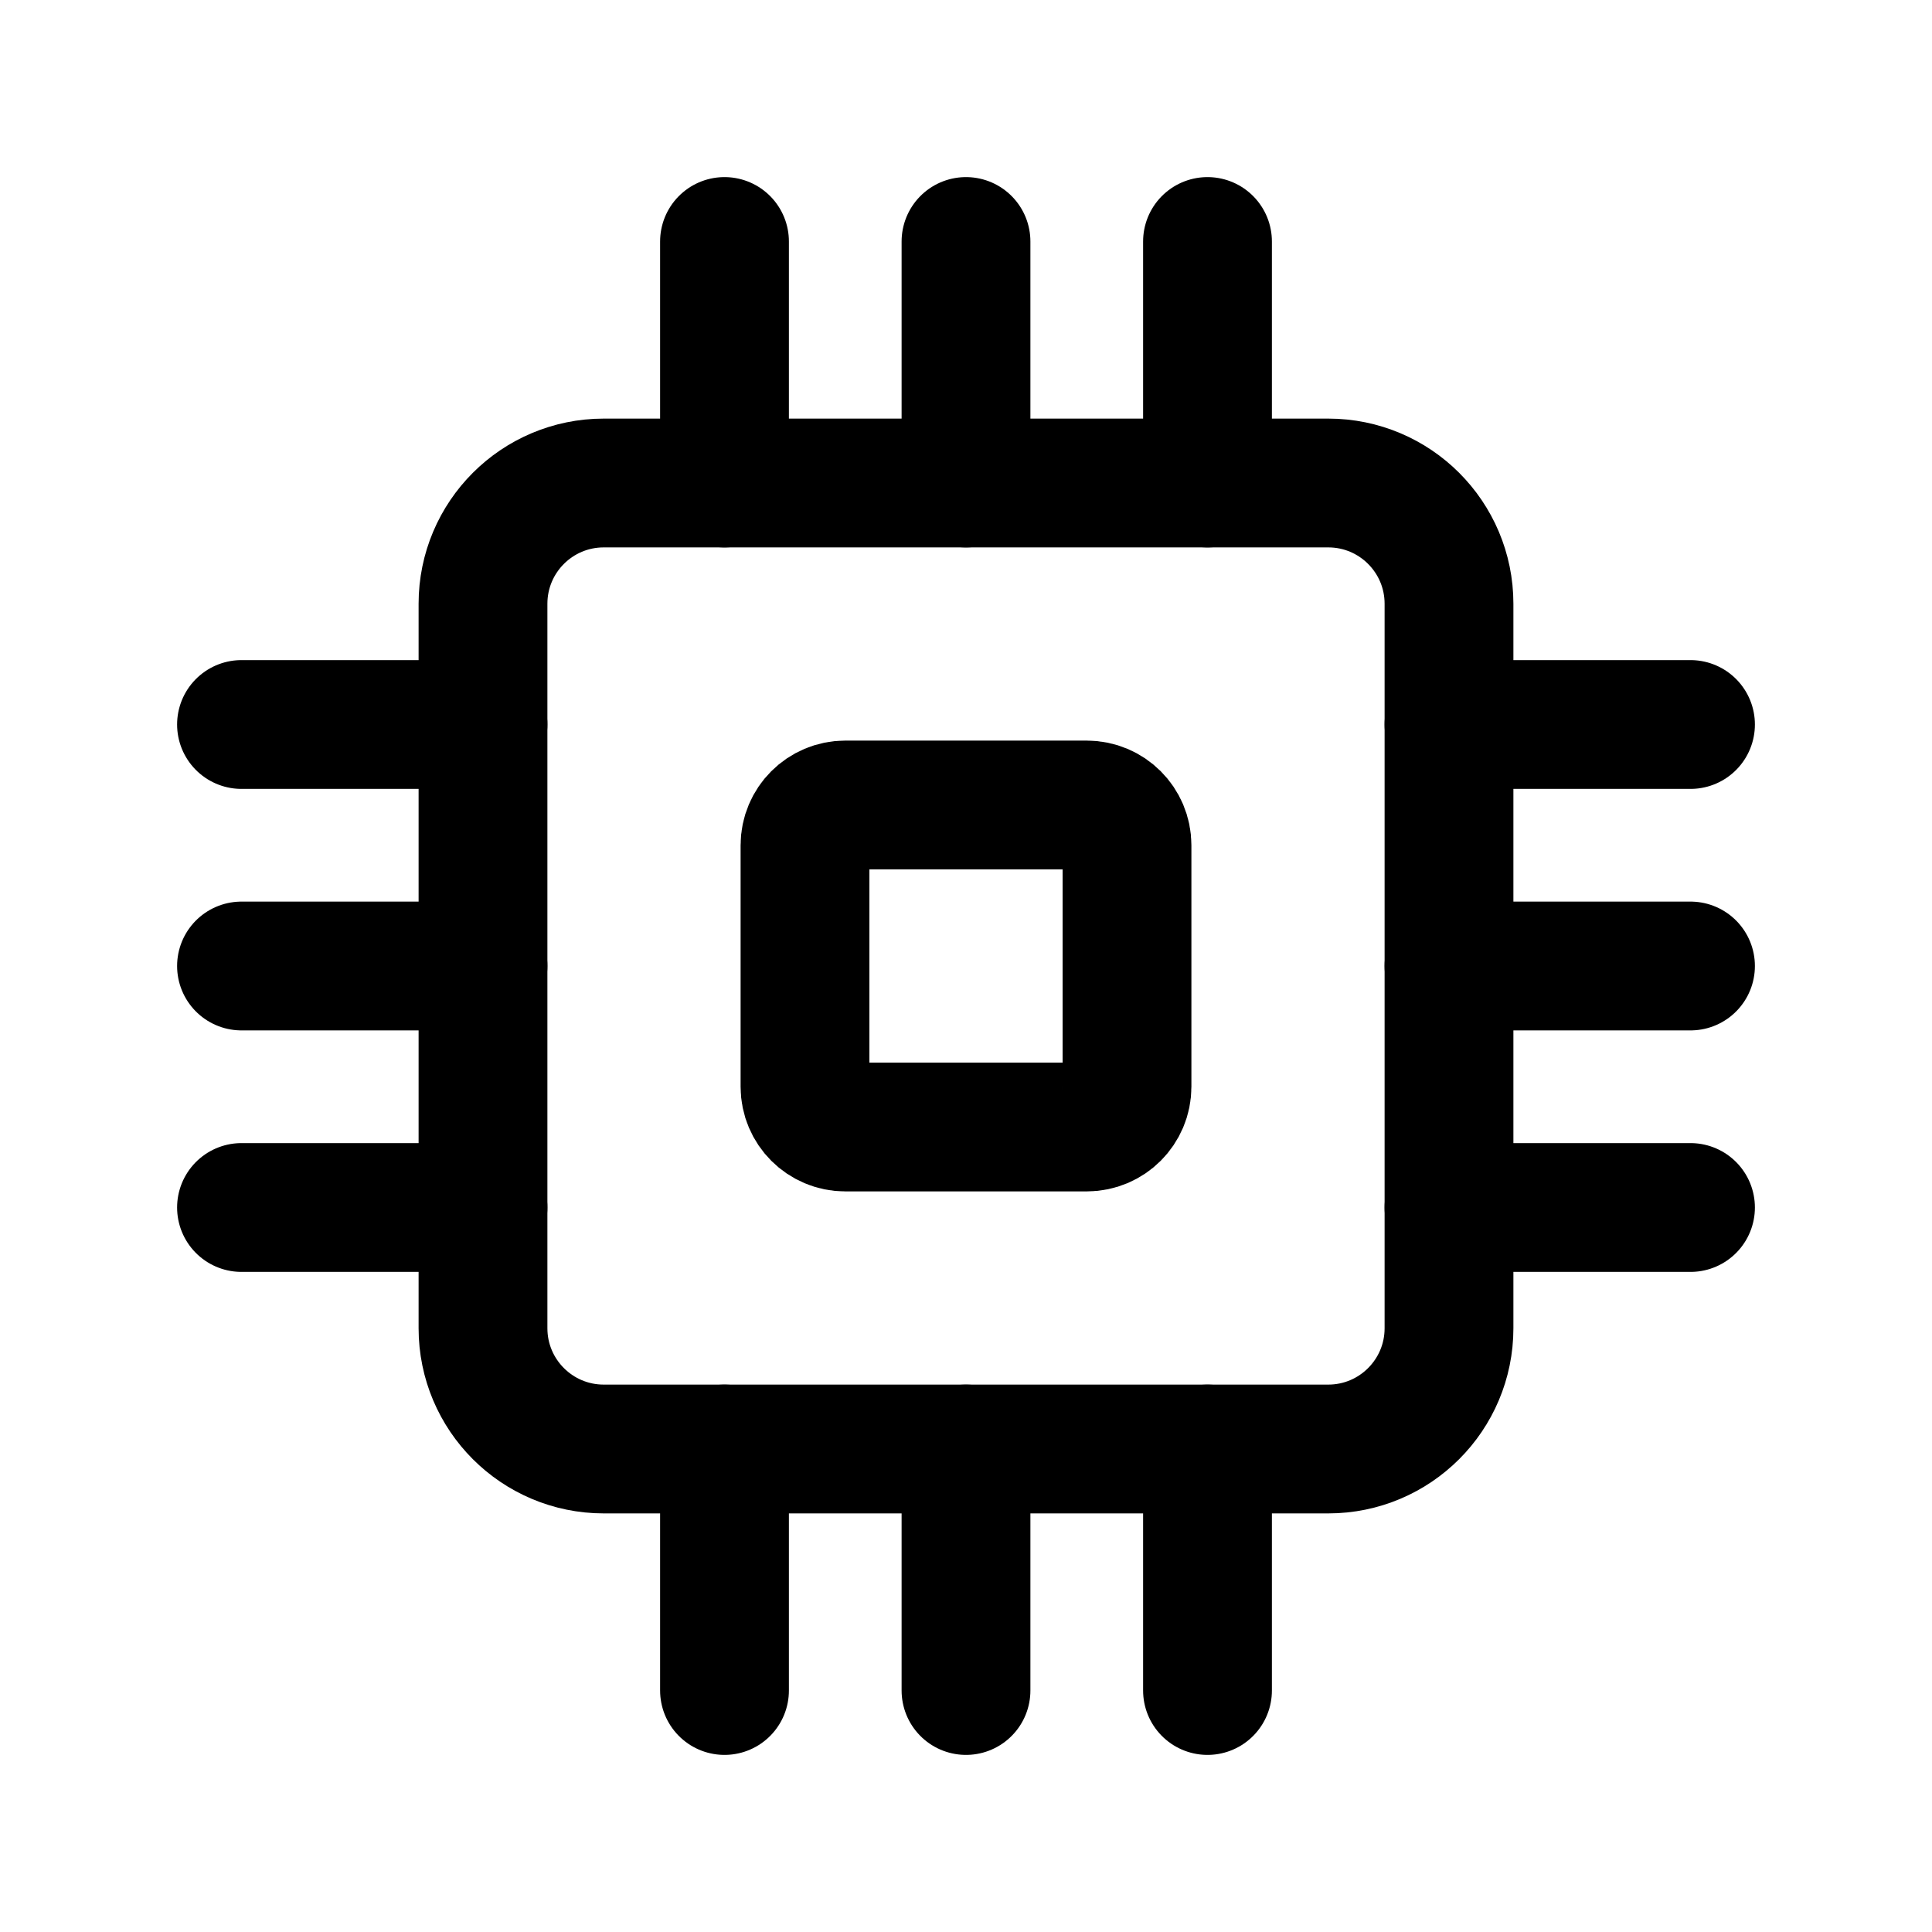
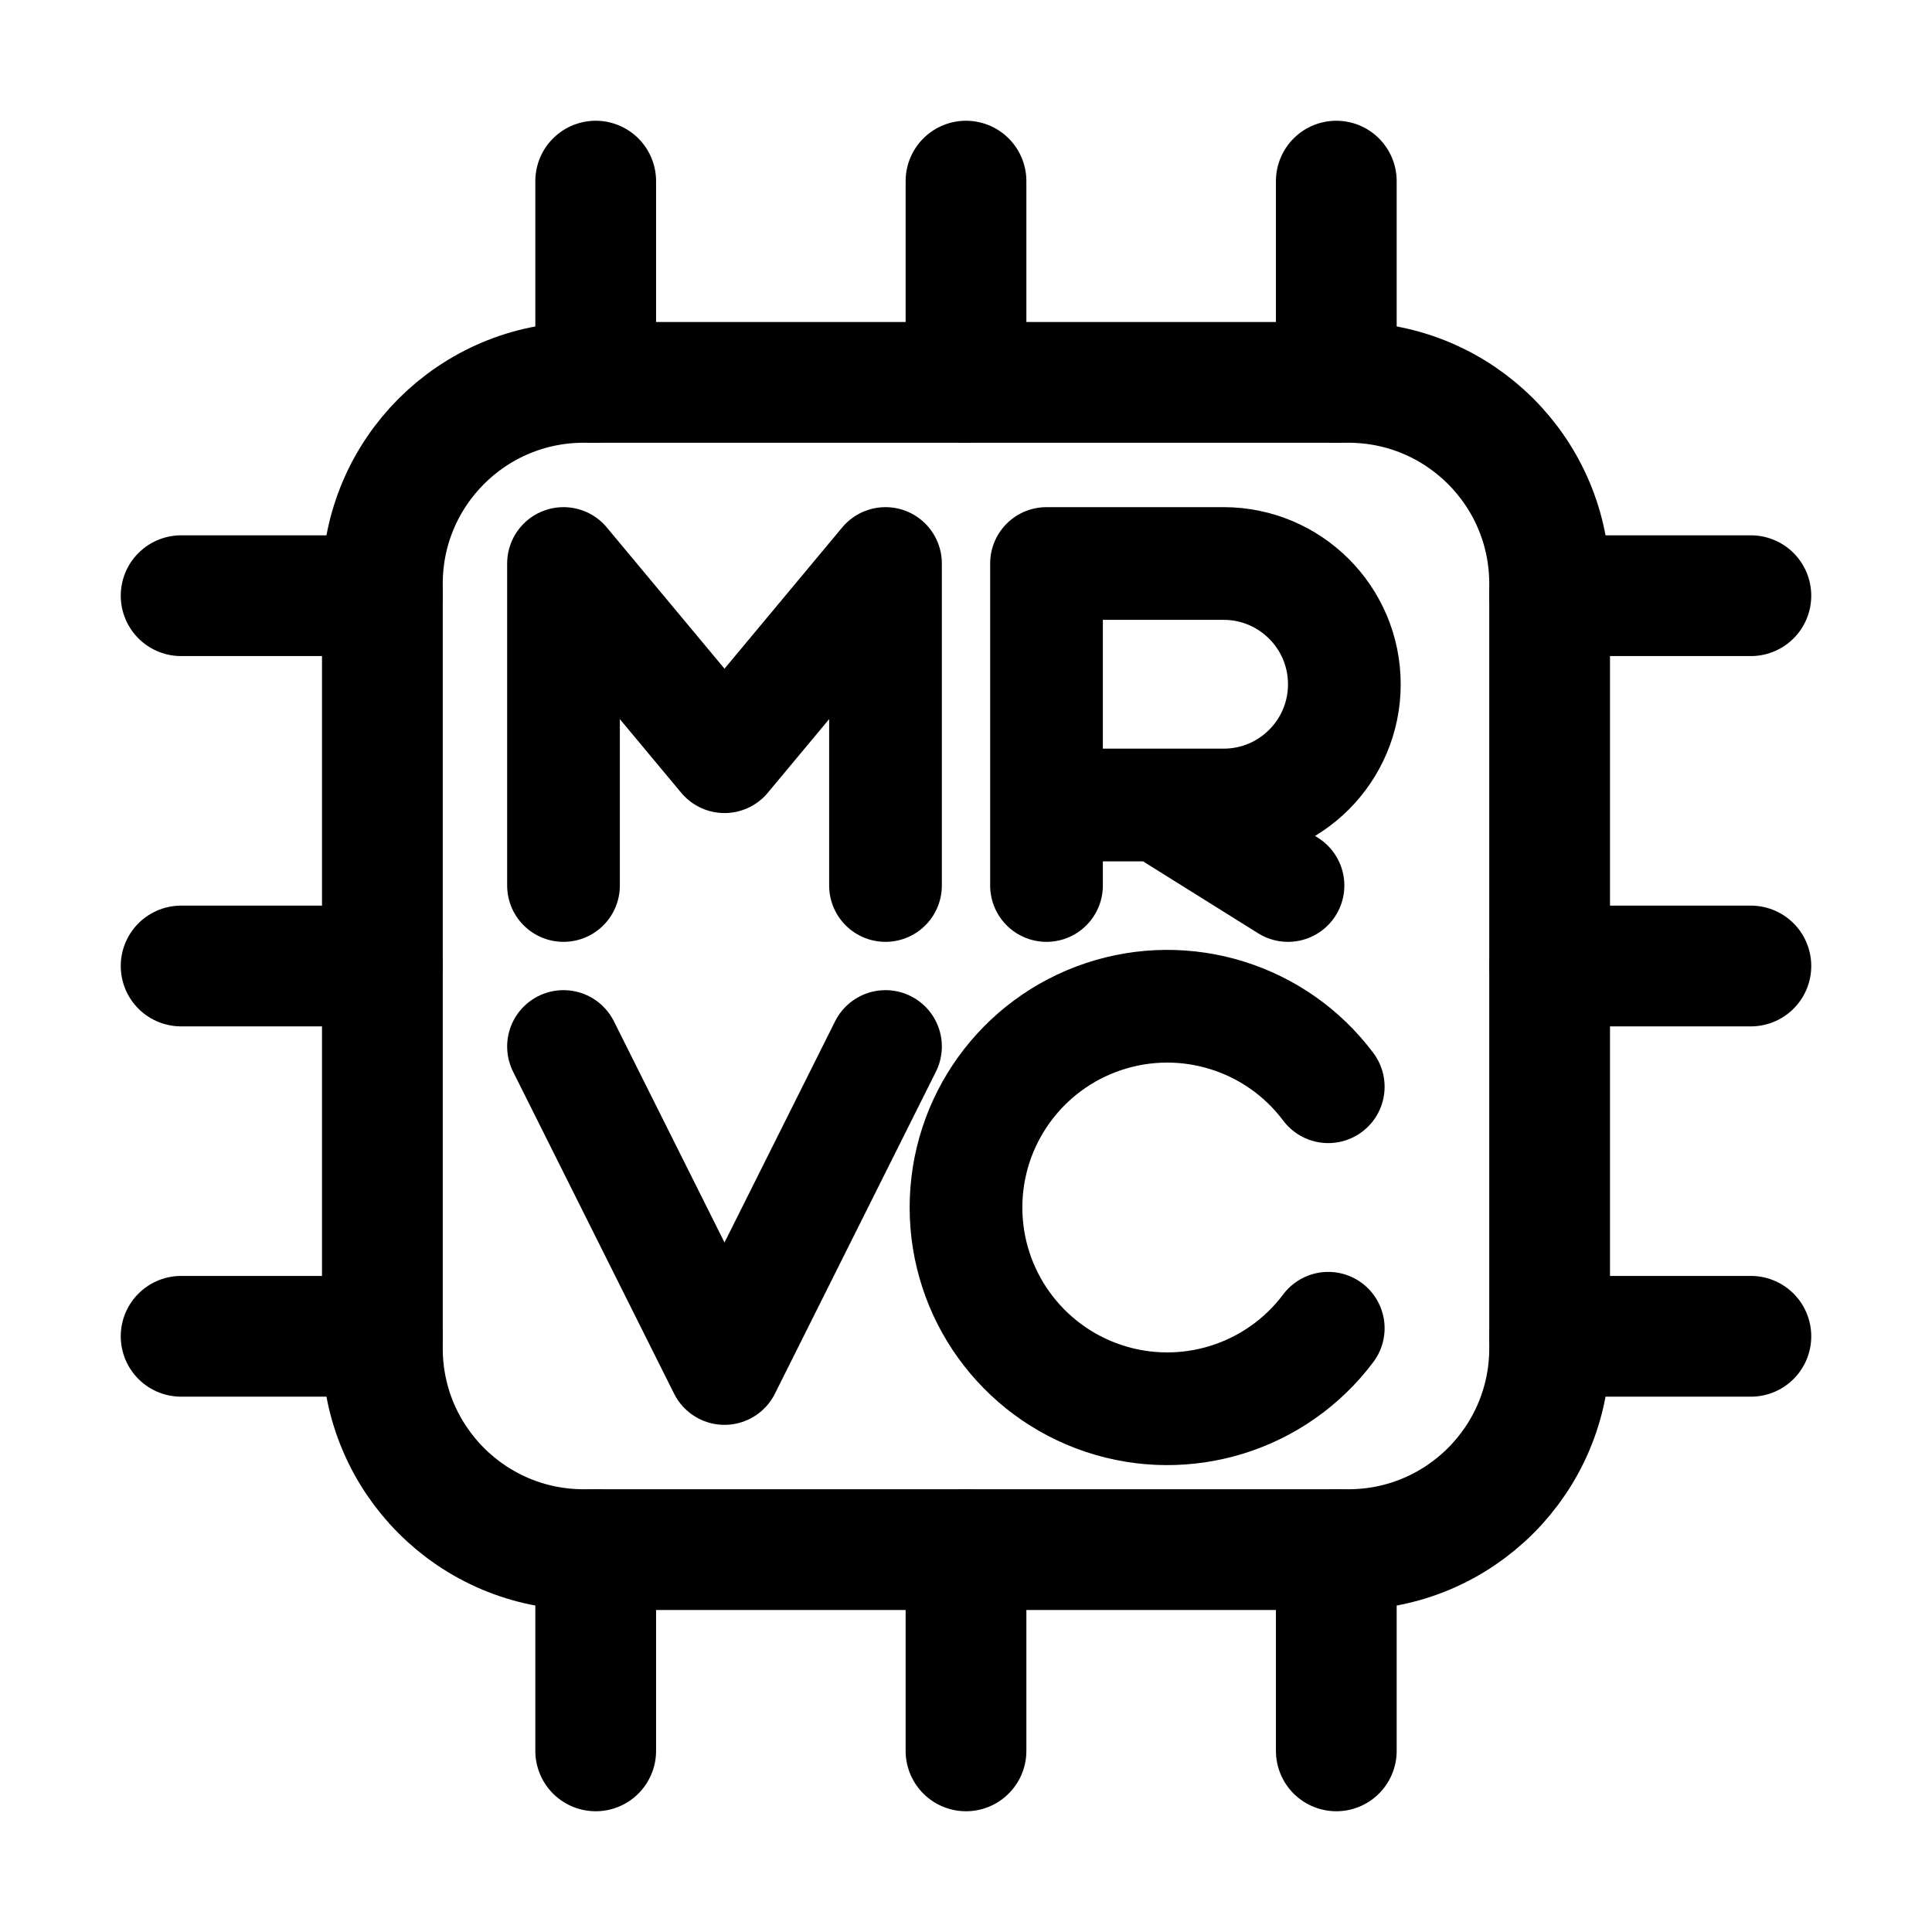
- <svg xmlns="http://www.w3.org/2000/svg" width="24" height="24" viewBox="0 0 24 24" fill="none" stroke="currentColor" stroke-width="1.6" stroke-linecap="round">
-   <rect x="6" y="6" width="12" height="12" rx="1.5" />
-   <rect x="10" y="10" width="4" height="4" rx="0.5" />
-   <path d="M9 6V3M12 6V3M15 6V3M9 21v-3M12 21v-3M15 21v-3M6 9H3M6 12H3M6 15H3M21 9h-3M21 12h-3M21 15h-3" />
+ <svg xmlns="http://www.w3.org/2000/svg" width="24" height="24" viewBox="0 0 24 24" fill="none" stroke="currentColor" stroke-width="1.5" stroke-linecap="round" stroke-linejoin="round">
+   <rect x="4.75" y="4.75" width="14.5" height="14.5" rx="2.5" />
+   <path d="M4.75 7.4H2.25M4.75 12H2.25M4.75 16.6H2.25M19.25 7.4h2.5M19.25 12h2.5M19.25 16.6h2.5M7.4 4.75v-2.5M12 4.75v-2.5M16.6 4.75v-2.5M7.4 19.25v2.5M12 19.25v2.5M16.6 19.25v2.5" />
+   <g stroke-width="1.4">
+     <path d="M7 11V7l2 2.4L11 7v4" />
+     <path d="M13 11V7h2.2a1.5 1.5 0 0 1 0 3H13M14.4 10l1.6 1" />
+     <path d="M7 13l2 4 2-4" />
+     <path d="M16.5 13.5a2.5 2.5 0 1 0 0 3" />
+   </g>
</svg>
